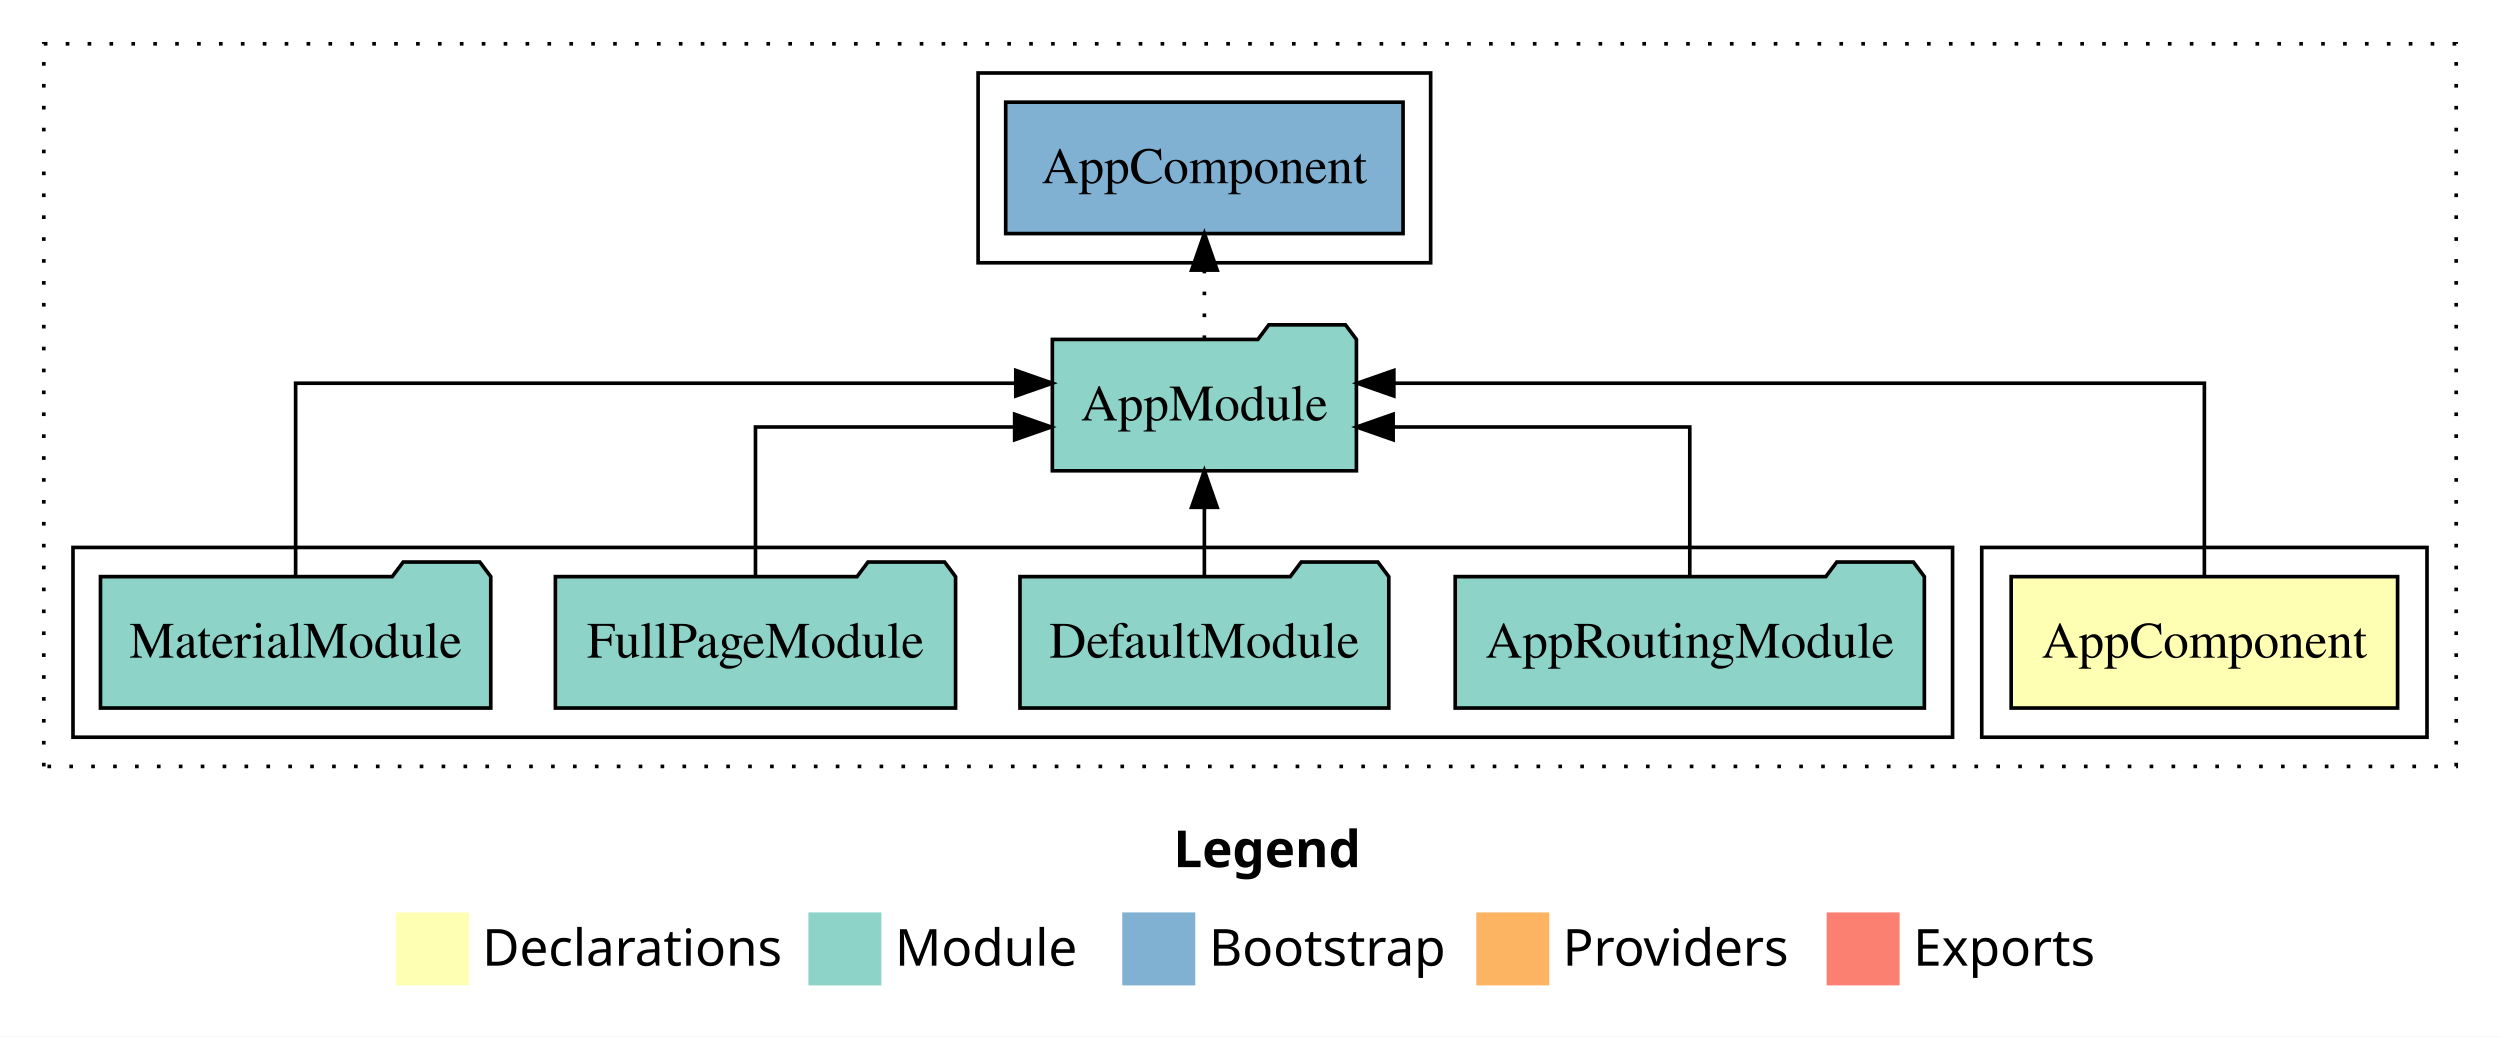
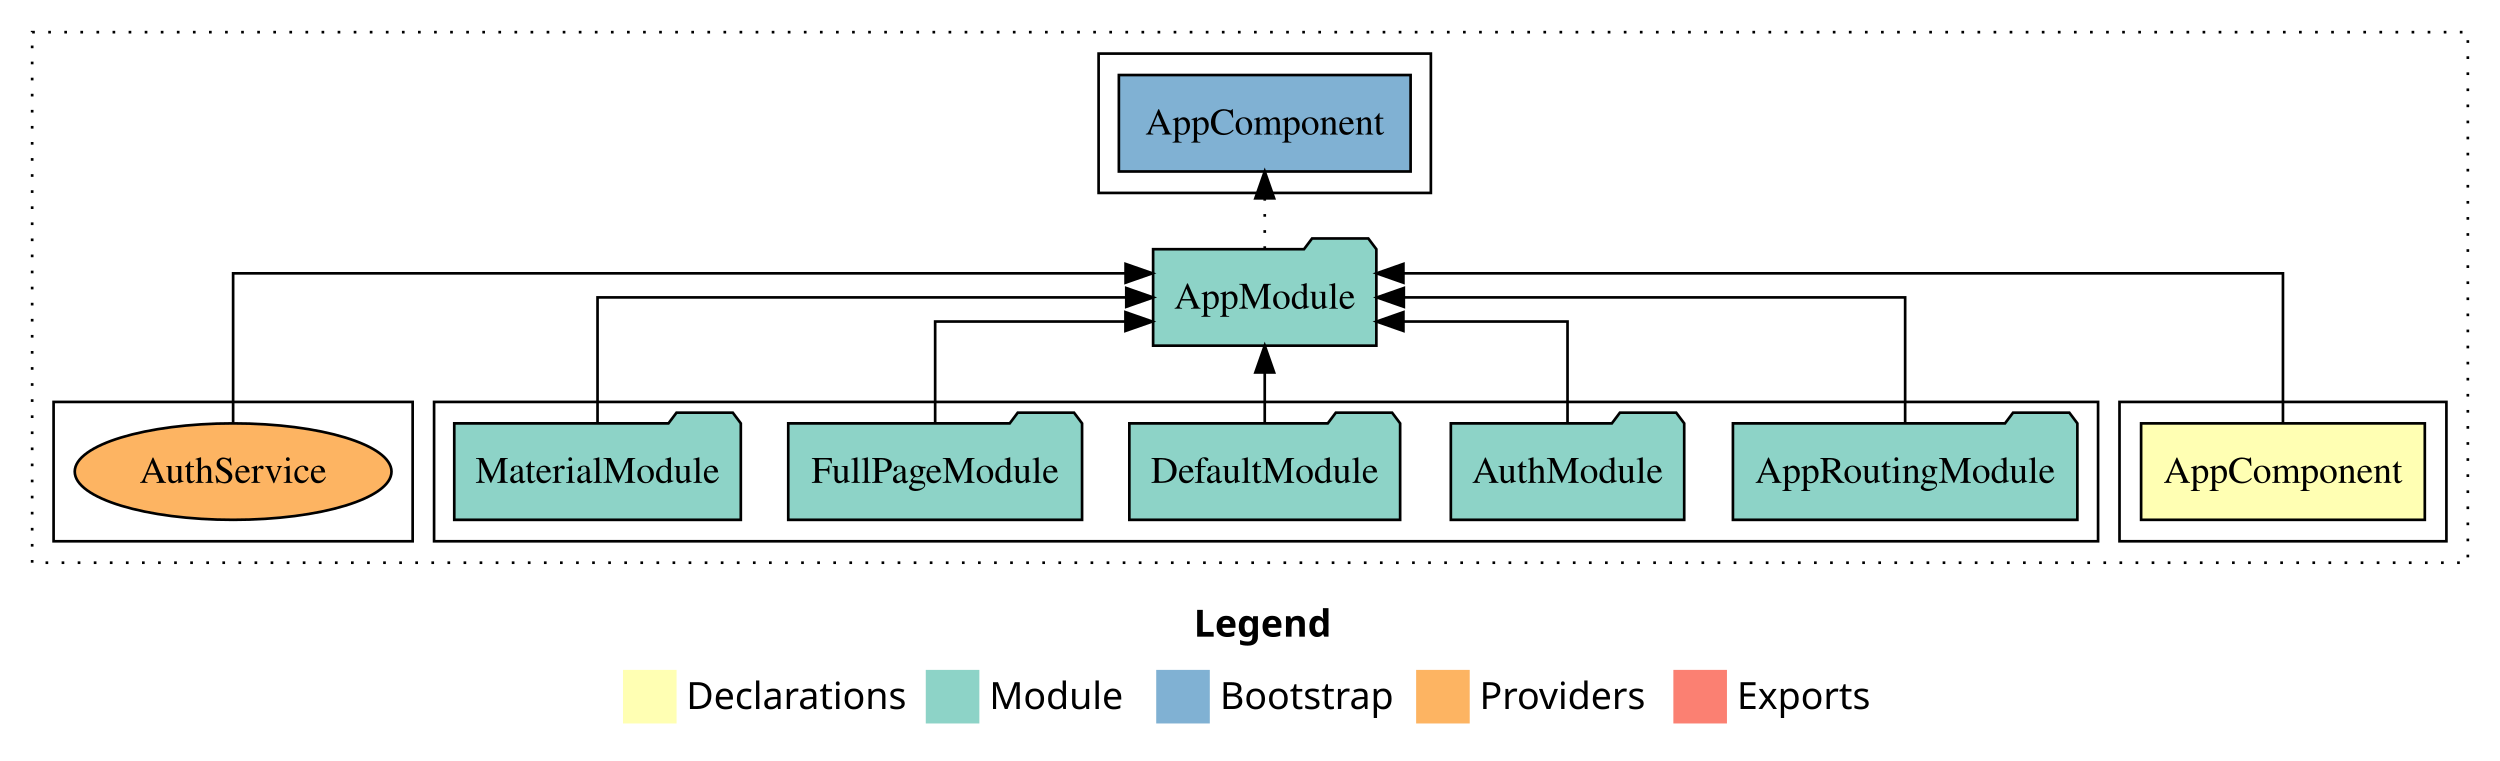
- <svg xmlns="http://www.w3.org/2000/svg" width="685pt" height="284pt" viewBox="0.00 0.00 685.00 284.00">
+ <svg xmlns="http://www.w3.org/2000/svg" width="933pt" height="284pt" viewBox="0.00 0.00 933.00 284.00">
  <g id="graph0" class="graph" transform="scale(1 1) rotate(0) translate(4 280)">
-     <polygon fill="#ffffff" stroke="transparent" points="-4,4 -4,-280 681,-280 681,4 -4,4" />
-     <text text-anchor="start" x="317.509" y="-42.4" font-family="sans-serif" font-weight="bold" font-size="14.00" fill="#000000">Legend</text>
-     <polygon fill="#ffffb3" stroke="transparent" points="104.5,-10 104.5,-30 124.5,-30 124.5,-10 104.5,-10" />
-     <text text-anchor="start" x="128.129" y="-15.4" font-family="sans-serif" font-size="14.00" fill="#000000">  Declarations</text>
-     <polygon fill="#8dd3c7" stroke="transparent" points="217.5,-10 217.5,-30 237.5,-30 237.5,-10 217.5,-10" />
-     <text text-anchor="start" x="241.225" y="-15.4" font-family="sans-serif" font-size="14.00" fill="#000000">  Module</text>
-     <polygon fill="#80b1d3" stroke="transparent" points="303.5,-10 303.5,-30 323.5,-30 323.5,-10 303.5,-10" />
-     <text text-anchor="start" x="327.281" y="-15.4" font-family="sans-serif" font-size="14.00" fill="#000000">  Bootstrap</text>
-     <polygon fill="#fdb462" stroke="transparent" points="400.5,-10 400.5,-30 420.5,-30 420.5,-10 400.5,-10" />
-     <text text-anchor="start" x="424.173" y="-15.4" font-family="sans-serif" font-size="14.00" fill="#000000">  Providers</text>
-     <polygon fill="#fb8072" stroke="transparent" points="496.5,-10 496.5,-30 516.5,-30 516.5,-10 496.5,-10" />
-     <text text-anchor="start" x="520.226" y="-15.4" font-family="sans-serif" font-size="14.00" fill="#000000">  Exports</text>
+     <polygon fill="#ffffff" stroke="transparent" points="-4,4 -4,-280 929,-280 929,4 -4,4" />
+     <text text-anchor="start" x="441.509" y="-42.4" font-family="sans-serif" font-weight="bold" font-size="14.00" fill="#000000">Legend</text>
+     <polygon fill="#ffffb3" stroke="transparent" points="228.5,-10 228.5,-30 248.5,-30 248.5,-10 228.5,-10" />
+     <text text-anchor="start" x="252.129" y="-15.4" font-family="sans-serif" font-size="14.00" fill="#000000">  Declarations</text>
+     <polygon fill="#8dd3c7" stroke="transparent" points="341.5,-10 341.5,-30 361.5,-30 361.5,-10 341.5,-10" />
+     <text text-anchor="start" x="365.225" y="-15.4" font-family="sans-serif" font-size="14.00" fill="#000000">  Module</text>
+     <polygon fill="#80b1d3" stroke="transparent" points="427.5,-10 427.5,-30 447.5,-30 447.5,-10 427.5,-10" />
+     <text text-anchor="start" x="451.281" y="-15.4" font-family="sans-serif" font-size="14.00" fill="#000000">  Bootstrap</text>
+     <polygon fill="#fdb462" stroke="transparent" points="524.5,-10 524.5,-30 544.5,-30 544.5,-10 524.5,-10" />
+     <text text-anchor="start" x="548.173" y="-15.4" font-family="sans-serif" font-size="14.00" fill="#000000">  Providers</text>
+     <polygon fill="#fb8072" stroke="transparent" points="620.5,-10 620.5,-30 640.5,-30 640.5,-10 620.5,-10" />
+     <text text-anchor="start" x="644.226" y="-15.4" font-family="sans-serif" font-size="14.00" fill="#000000">  Exports</text>
    <g id="clust1" class="cluster">
-       <polygon fill="none" stroke="#000000" stroke-dasharray="1,5" points="8,-70 8,-268 669,-268 669,-70 8,-70" />
+       <polygon fill="none" stroke="#000000" stroke-dasharray="1,5" points="8,-70 8,-268 917,-268 917,-70 8,-70" />
    </g>
    <g id="clust2" class="cluster">
-       <polygon fill="none" stroke="#000000" points="539,-78 539,-130 661,-130 661,-78 539,-78" />
+       <polygon fill="none" stroke="#000000" points="787,-78 787,-130 909,-130 909,-78 787,-78" />
    </g>
    <g id="clust4" class="cluster">
-       <polygon fill="none" stroke="#000000" points="16,-78 16,-130 531,-130 531,-78 16,-78" />
+       <polygon fill="none" stroke="#000000" points="158,-78 158,-130 779,-130 779,-78 158,-78" />
    </g>
    <g id="clust6" class="cluster">
-       <polygon fill="none" stroke="#000000" points="264,-208 264,-260 388,-260 388,-208 264,-208" />
+       <polygon fill="none" stroke="#000000" points="406,-208 406,-260 530,-260 530,-208 406,-208" />
+     </g>
+     <g id="clust7" class="cluster">
+       <polygon fill="none" stroke="#000000" points="16,-78 16,-130 150,-130 150,-78 16,-78" />
    </g>
    <g id="node1" class="node">
-       <polygon fill="#ffffb3" stroke="#000000" points="652.94,-122 547.06,-122 547.06,-86 652.94,-86 652.94,-122" />
-       <text text-anchor="middle" x="600" y="-99.8" font-family="Times,serif" font-size="14.00" fill="#000000">AppComponent</text>
+       <polygon fill="#ffffb3" stroke="#000000" points="900.94,-122 795.06,-122 795.06,-86 900.94,-86 900.94,-122" />
+       <text text-anchor="middle" x="848" y="-99.8" font-family="Times,serif" font-size="14.00" fill="#000000">AppComponent</text>
    </g>
    <g id="node2" class="node">
-       <polygon fill="#8dd3c7" stroke="#000000" points="367.657,-187 364.657,-191 343.657,-191 340.657,-187 284.343,-187 284.343,-151 367.657,-151 367.657,-187" />
-       <text text-anchor="middle" x="326" y="-164.8" font-family="Times,serif" font-size="14.00" fill="#000000">AppModule</text>
+       <polygon fill="#8dd3c7" stroke="#000000" points="509.657,-187 506.657,-191 485.657,-191 482.657,-187 426.343,-187 426.343,-151 509.657,-151 509.657,-187" />
+       <text text-anchor="middle" x="468" y="-164.8" font-family="Times,serif" font-size="14.00" fill="#000000">AppModule</text>
    </g>
    <g id="edge1" class="edge">
-       <path fill="none" stroke="#000000" d="M600,-122.284C600,-143.321 600,-175 600,-175 600,-175 377.913,-175 377.913,-175" />
-       <polygon fill="#000000" stroke="#000000" points="377.913,-171.5 367.913,-175 377.913,-178.5 377.913,-171.5" />
+       <path fill="none" stroke="#000000" d="M848,-122.292C848,-144.206 848,-178 848,-178 848,-178 519.754,-178 519.754,-178" />
+       <polygon fill="#000000" stroke="#000000" points="519.754,-174.5 509.754,-178 519.754,-181.5 519.754,-174.5" />
+     </g>
+     <g id="node8" class="node">
+       <polygon fill="#80b1d3" stroke="#000000" points="522.439,-252 413.561,-252 413.561,-216 522.439,-216 522.439,-252" />
+       <text text-anchor="middle" x="468" y="-229.8" font-family="Times,serif" font-size="14.00" fill="#000000">AppComponent </text>
+     </g>
+     <g id="edge7" class="edge">
+       <path fill="none" stroke="#000000" stroke-dasharray="1,5" d="M468,-187.106C468,-187.106 468,-205.991 468,-205.991" />
+       <polygon fill="#000000" stroke="#000000" points="464.5,-205.991 468,-215.991 471.5,-205.991 464.5,-205.991" />
+     </g>
+     <g id="node3" class="node">
+       <polygon fill="#8dd3c7" stroke="#000000" points="771.274,-122 768.274,-126 747.274,-126 744.274,-122 642.726,-122 642.726,-86 771.274,-86 771.274,-122" />
+       <text text-anchor="middle" x="707" y="-99.8" font-family="Times,serif" font-size="14.00" fill="#000000">AppRoutingModule</text>
+     </g>
+     <g id="edge2" class="edge">
+       <path fill="none" stroke="#000000" d="M707,-122.106C707,-141.339 707,-169 707,-169 707,-169 519.904,-169 519.904,-169" />
+       <polygon fill="#000000" stroke="#000000" points="519.904,-165.5 509.904,-169 519.904,-172.5 519.904,-165.5" />
+     </g>
+     <g id="node4" class="node">
+       <polygon fill="#8dd3c7" stroke="#000000" points="624.548,-122 621.548,-126 600.548,-126 597.548,-122 537.452,-122 537.452,-86 624.548,-86 624.548,-122" />
+       <text text-anchor="middle" x="581" y="-99.8" font-family="Times,serif" font-size="14.00" fill="#000000">AuthModule</text>
+     </g>
+     <g id="edge3" class="edge">
+       <path fill="none" stroke="#000000" d="M581,-122.027C581,-138.398 581,-160 581,-160 581,-160 519.756,-160 519.756,-160" />
+       <polygon fill="#000000" stroke="#000000" points="519.756,-156.5 509.756,-160 519.756,-163.5 519.756,-156.5" />
+     </g>
+     <g id="node5" class="node">
+       <polygon fill="#8dd3c7" stroke="#000000" points="518.529,-122 515.529,-126 494.529,-126 491.529,-122 417.471,-122 417.471,-86 518.529,-86 518.529,-122" />
+       <text text-anchor="middle" x="468" y="-99.8" font-family="Times,serif" font-size="14.00" fill="#000000">DefaultModule</text>
+     </g>
+     <g id="edge4" class="edge">
+       <path fill="none" stroke="#000000" d="M468,-122.106C468,-122.106 468,-140.991 468,-140.991" />
+       <polygon fill="#000000" stroke="#000000" points="464.5,-140.991 468,-150.991 471.5,-140.991 464.5,-140.991" />
+     </g>
+     <g id="node6" class="node">
+       <polygon fill="#8dd3c7" stroke="#000000" points="399.826,-122 396.826,-126 375.826,-126 372.826,-122 290.174,-122 290.174,-86 399.826,-86 399.826,-122" />
+       <text text-anchor="middle" x="345" y="-99.8" font-family="Times,serif" font-size="14.00" fill="#000000">FullPageModule</text>
+     </g>
+     <g id="edge5" class="edge">
+       <path fill="none" stroke="#000000" d="M345,-122.027C345,-138.398 345,-160 345,-160 345,-160 416.014,-160 416.014,-160" />
+       <polygon fill="#000000" stroke="#000000" points="416.014,-163.5 426.014,-160 416.014,-156.5 416.014,-163.5" />
    </g>
    <g id="node7" class="node">
-       <polygon fill="#80b1d3" stroke="#000000" points="380.439,-252 271.561,-252 271.561,-216 380.439,-216 380.439,-252" />
-       <text text-anchor="middle" x="326" y="-229.8" font-family="Times,serif" font-size="14.00" fill="#000000">AppComponent </text>
+       <polygon fill="#8dd3c7" stroke="#000000" points="272.471,-122 269.471,-126 248.471,-126 245.471,-122 165.529,-122 165.529,-86 272.471,-86 272.471,-122" />
+       <text text-anchor="middle" x="219" y="-99.8" font-family="Times,serif" font-size="14.00" fill="#000000">MaterialModule</text>
    </g>
    <g id="edge6" class="edge">
-       <path fill="none" stroke="#000000" stroke-dasharray="1,5" d="M326,-187.106C326,-187.106 326,-205.991 326,-205.991" />
-       <polygon fill="#000000" stroke="#000000" points="322.5,-205.991 326,-215.991 329.5,-205.991 322.5,-205.991" />
+       <path fill="none" stroke="#000000" d="M219,-122.106C219,-141.339 219,-169 219,-169 219,-169 416.323,-169 416.323,-169" />
+       <polygon fill="#000000" stroke="#000000" points="416.323,-172.5 426.323,-169 416.323,-165.5 416.323,-172.5" />
    </g>
-     <g id="node3" class="node">
-       <polygon fill="#8dd3c7" stroke="#000000" points="523.274,-122 520.274,-126 499.274,-126 496.274,-122 394.726,-122 394.726,-86 523.274,-86 523.274,-122" />
-       <text text-anchor="middle" x="459" y="-99.8" font-family="Times,serif" font-size="14.00" fill="#000000">AppRoutingModule</text>
+     <g id="node9" class="node">
+       <ellipse fill="#fdb462" stroke="#000000" cx="83" cy="-104" rx="59.108" ry="18" />
+       <text text-anchor="middle" x="83" y="-99.8" font-family="Times,serif" font-size="14.00" fill="#000000">AuthService</text>
    </g>
-     <g id="edge2" class="edge">
-       <path fill="none" stroke="#000000" d="M459,-122.022C459,-139.373 459,-163 459,-163 459,-163 377.717,-163 377.717,-163" />
-       <polygon fill="#000000" stroke="#000000" points="377.717,-159.5 367.717,-163 377.717,-166.5 377.717,-159.5" />
-     </g>
-     <g id="node4" class="node">
-       <polygon fill="#8dd3c7" stroke="#000000" points="376.529,-122 373.529,-126 352.529,-126 349.529,-122 275.471,-122 275.471,-86 376.529,-86 376.529,-122" />
-       <text text-anchor="middle" x="326" y="-99.8" font-family="Times,serif" font-size="14.00" fill="#000000">DefaultModule</text>
-     </g>
-     <g id="edge3" class="edge">
-       <path fill="none" stroke="#000000" d="M326,-122.106C326,-122.106 326,-140.991 326,-140.991" />
-       <polygon fill="#000000" stroke="#000000" points="322.5,-140.991 326,-150.991 329.5,-140.991 322.5,-140.991" />
-     </g>
-     <g id="node5" class="node">
-       <polygon fill="#8dd3c7" stroke="#000000" points="257.826,-122 254.826,-126 233.826,-126 230.826,-122 148.174,-122 148.174,-86 257.826,-86 257.826,-122" />
-       <text text-anchor="middle" x="203" y="-99.8" font-family="Times,serif" font-size="14.00" fill="#000000">FullPageModule</text>
-     </g>
-     <g id="edge4" class="edge">
-       <path fill="none" stroke="#000000" d="M203,-122.022C203,-139.373 203,-163 203,-163 203,-163 274.014,-163 274.014,-163" />
-       <polygon fill="#000000" stroke="#000000" points="274.014,-166.5 284.014,-163 274.014,-159.5 274.014,-166.5" />
-     </g>
-     <g id="node6" class="node">
-       <polygon fill="#8dd3c7" stroke="#000000" points="130.471,-122 127.471,-126 106.471,-126 103.471,-122 23.529,-122 23.529,-86 130.471,-86 130.471,-122" />
-       <text text-anchor="middle" x="77" y="-99.8" font-family="Times,serif" font-size="14.00" fill="#000000">MaterialModule</text>
-     </g>
-     <g id="edge5" class="edge">
-       <path fill="none" stroke="#000000" d="M77,-122.284C77,-143.321 77,-175 77,-175 77,-175 274.323,-175 274.323,-175" />
-       <polygon fill="#000000" stroke="#000000" points="274.323,-178.5 284.323,-175 274.323,-171.5 274.323,-178.5" />
+     <g id="edge8" class="edge">
+       <path fill="none" stroke="#000000" d="M83,-122.292C83,-144.206 83,-178 83,-178 83,-178 416.065,-178 416.065,-178" />
+       <polygon fill="#000000" stroke="#000000" points="416.065,-181.5 426.065,-178 416.065,-174.5 416.065,-181.5" />
    </g>
  </g>
</svg>
